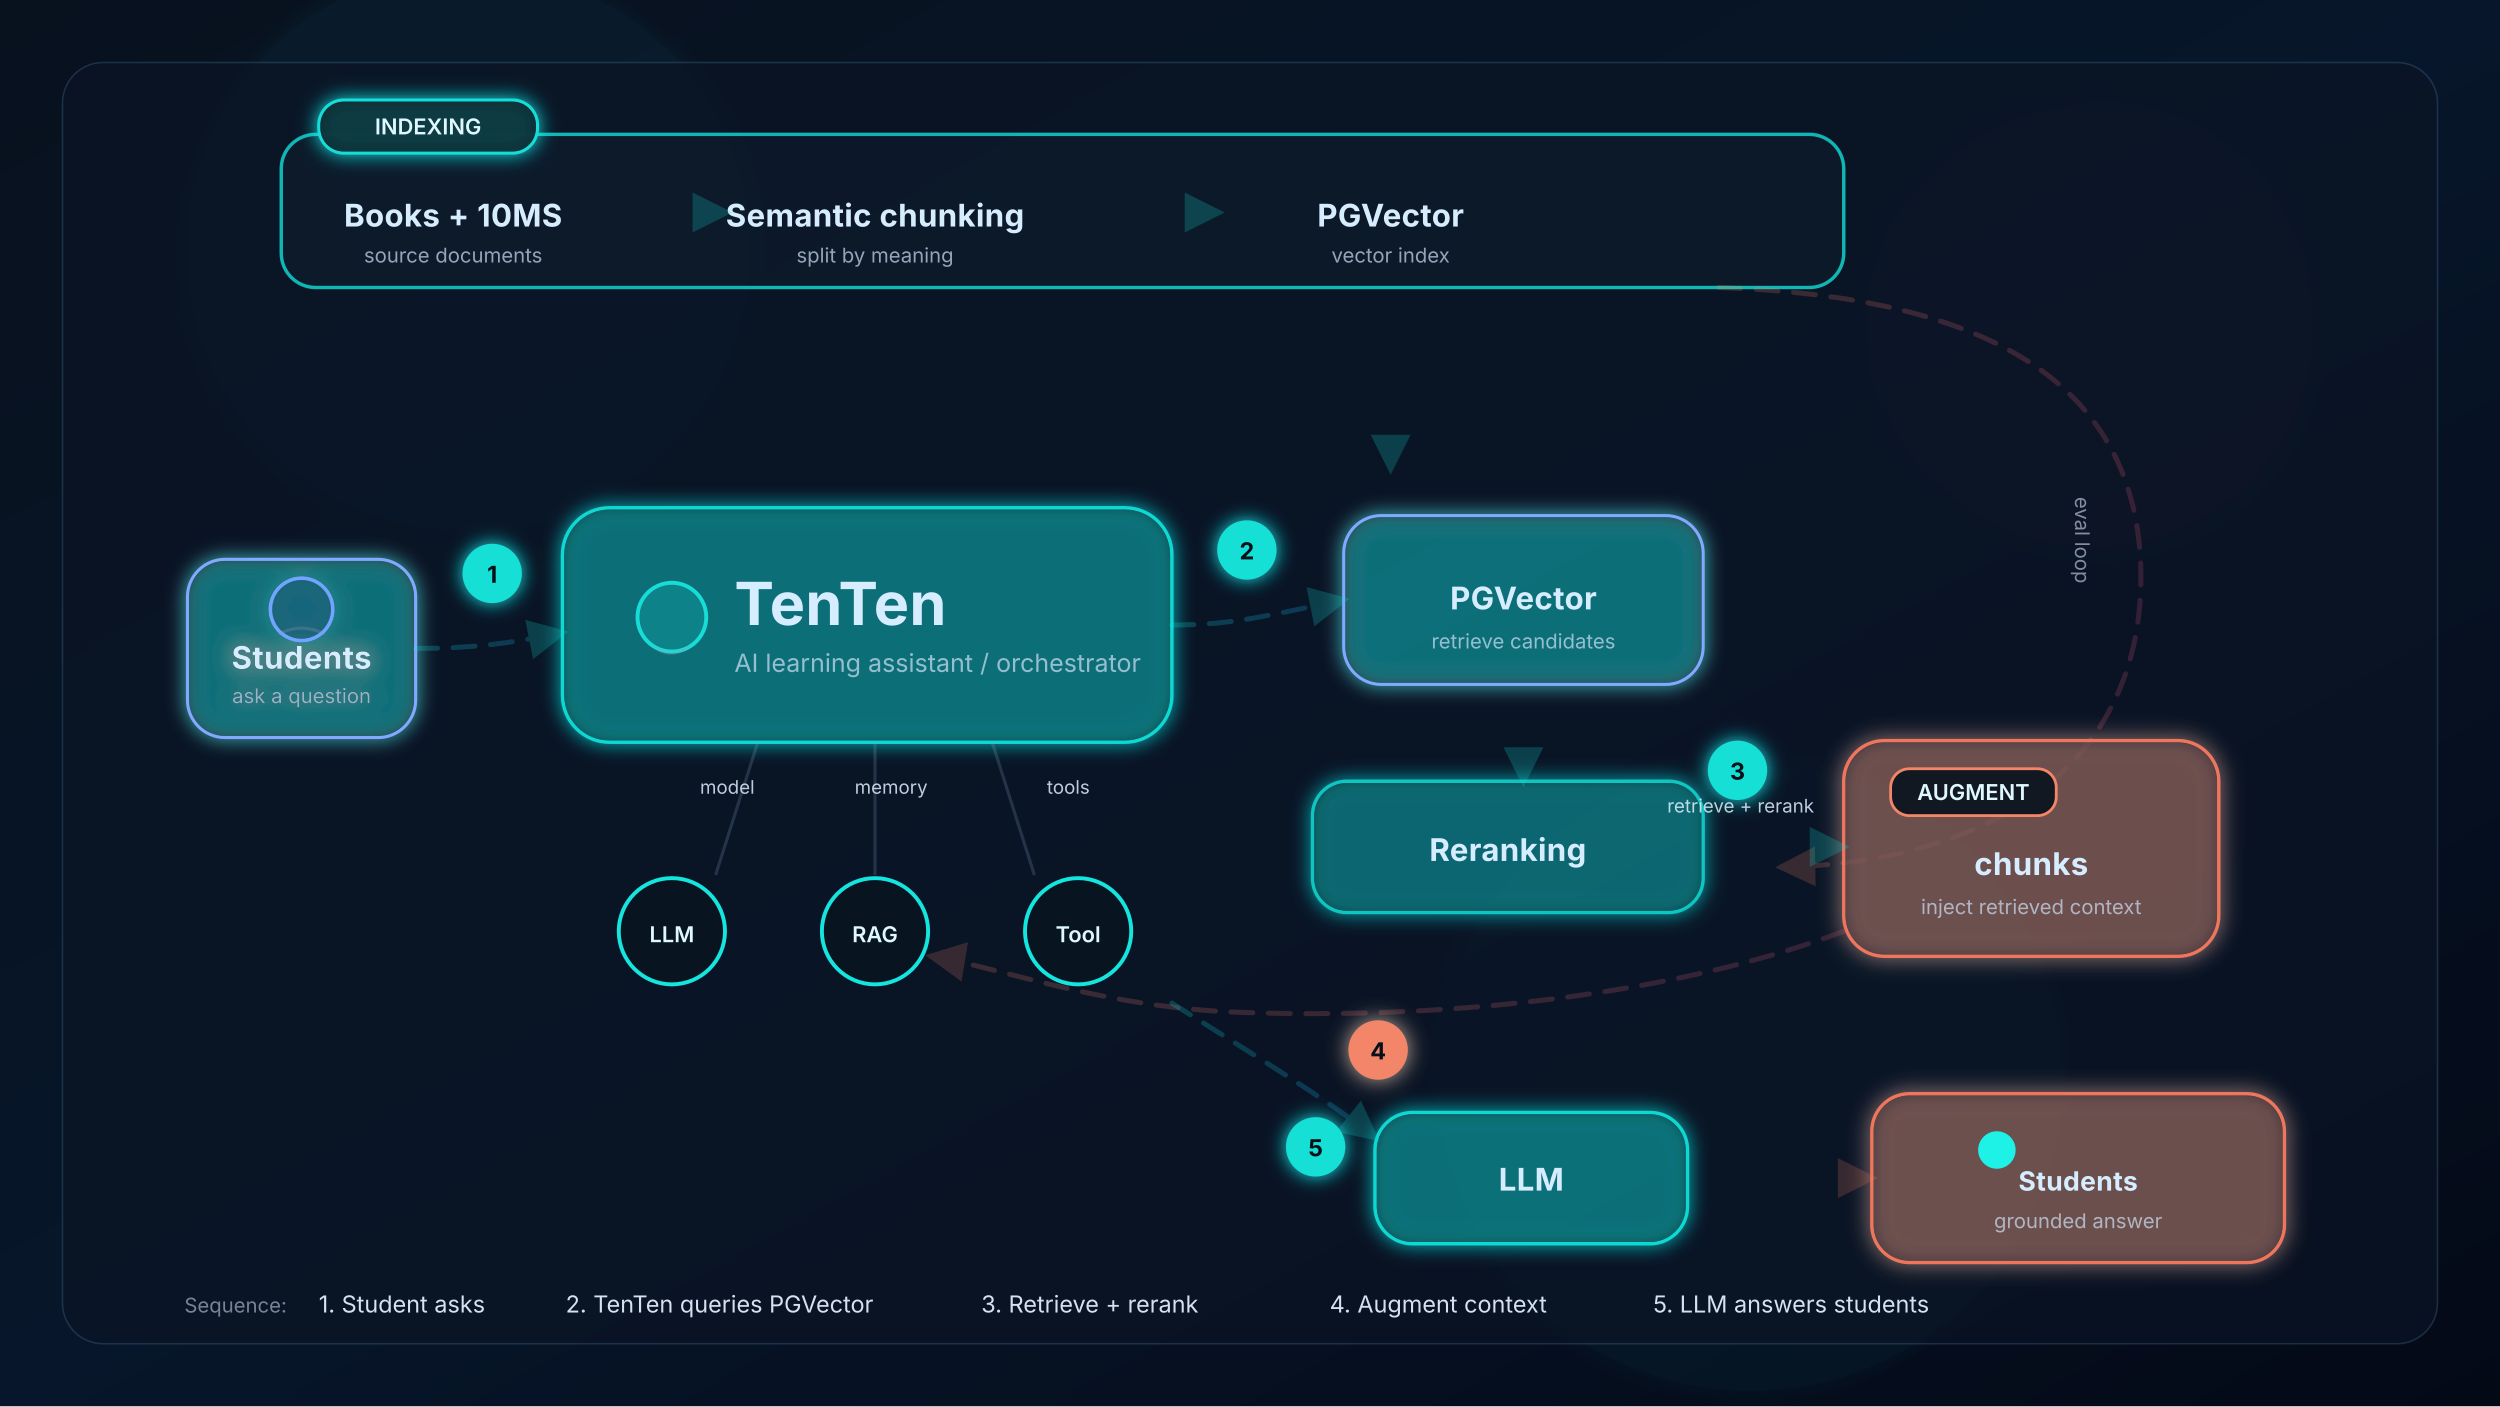
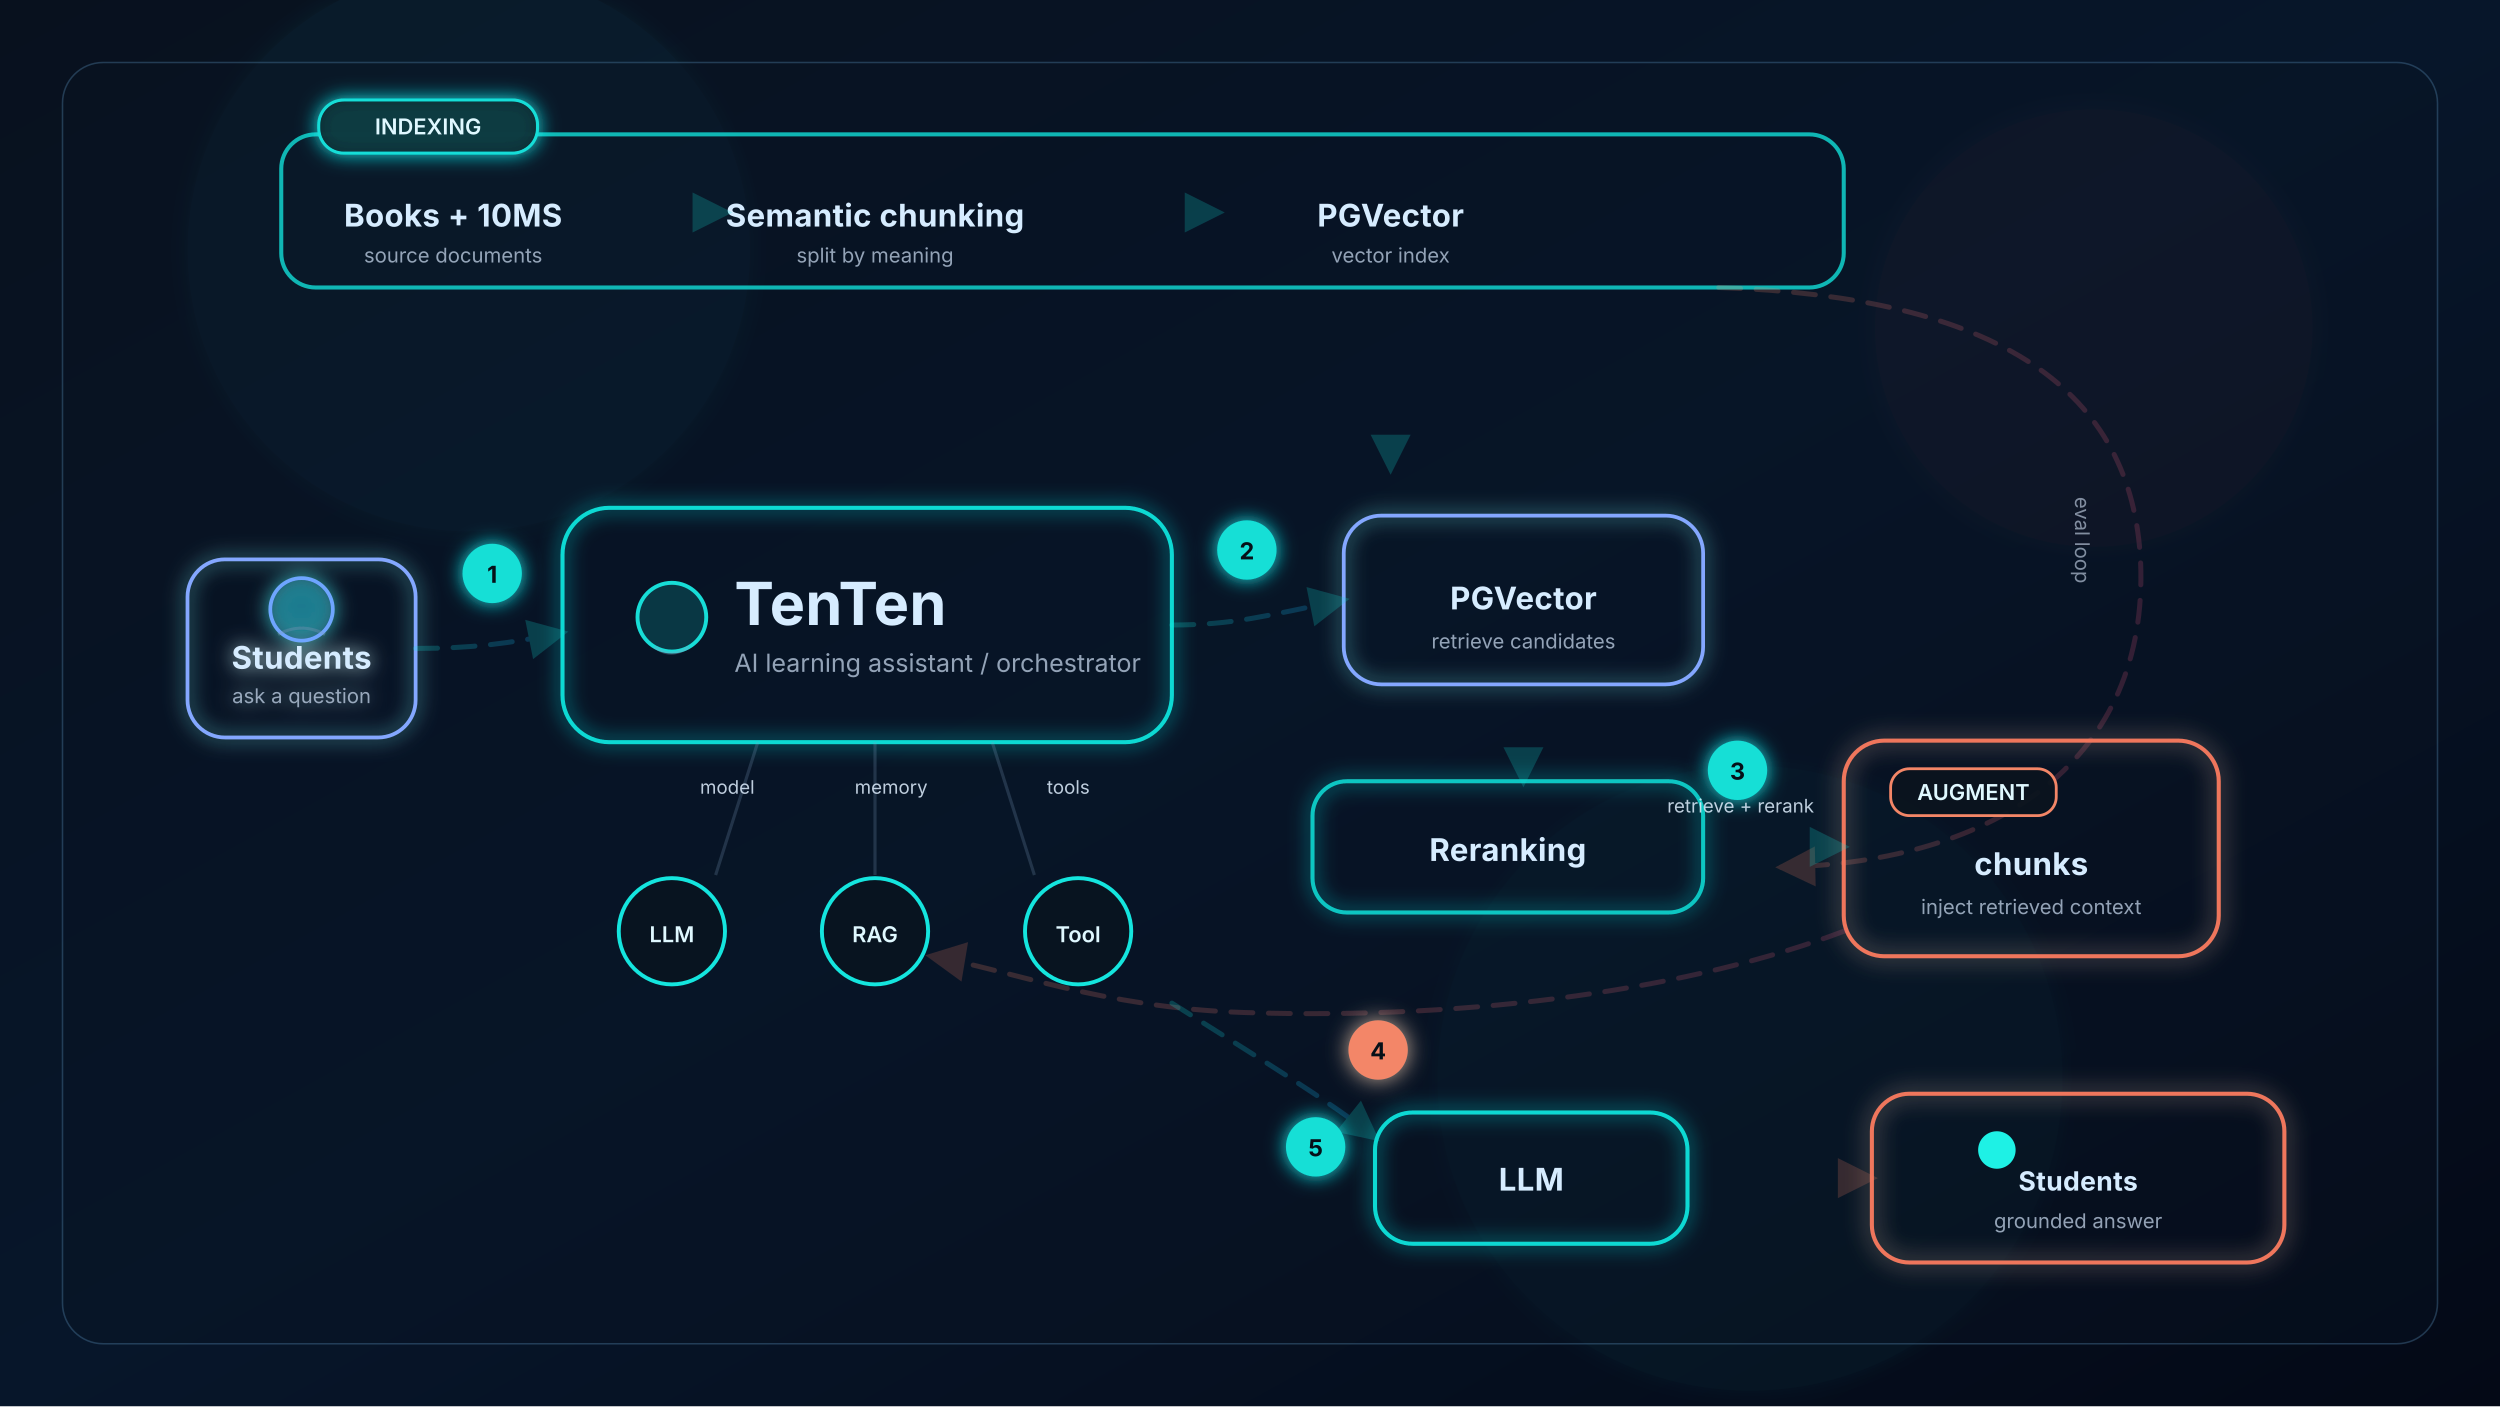
<svg xmlns="http://www.w3.org/2000/svg" width="1600" height="900" viewBox="0 0 1600 900" role="img" aria-labelledby="title desc">
  <defs>
    <linearGradient id="bg" x1="0" y1="0" x2="1" y2="1">
      <stop offset="0%" stop-color="#08111e" />
      <stop offset="50%" stop-color="#07162a" />
      <stop offset="100%" stop-color="#040916" />
    </linearGradient>
    <linearGradient id="cyanStroke" x1="0" y1="0" x2="1" y2="0">
      <stop offset="0%" stop-color="#12e8dd" />
      <stop offset="100%" stop-color="#1aa8ff" />
    </linearGradient>
    <linearGradient id="orangeStroke" x1="0" y1="0" x2="1" y2="0">
      <stop offset="0%" stop-color="#ff8d68" />
      <stop offset="100%" stop-color="#e3567c" />
    </linearGradient>
    <filter id="softGlow" x="-50%" y="-50%" width="200%" height="200%">
      <feGaussianBlur stdDeviation="6" result="blur" />
      <feColorMatrix in="blur" type="matrix" values="1 0 0 0 0  0 1 0 0 0.85  0 0 1 0 0.95  0 0 0 0.9 0" />
      <feMerge>
        <feMergeNode />
        <feMergeNode in="SourceGraphic" />
      </feMerge>
    </filter>
    <filter id="orangeGlow" x="-50%" y="-50%" width="200%" height="200%">
      <feGaussianBlur stdDeviation="7" result="blur" />
      <feColorMatrix in="blur" type="matrix" values="1 0 0 0 0.95  0 1 0 0 0.45  0 0 1 0 0.35  0 0 0 0.8 0" />
      <feMerge>
        <feMergeNode />
        <feMergeNode in="SourceGraphic" />
      </feMerge>
    </filter>
    <marker id="arrowCyan" viewBox="0 0 10 10" refX="8.5" refY="5" markerWidth="8" markerHeight="8" orient="auto-start-reverse">
      <path d="M 0 0 L 10 5 L 0 10 z" fill="#11d9d3" />
    </marker>
    <marker id="arrowOrange" viewBox="0 0 10 10" refX="8.5" refY="5" markerWidth="8" markerHeight="8" orient="auto-start-reverse">
      <path d="M 0 0 L 10 5 L 0 10 z" fill="#f07c5f" />
    </marker>
    <style>
      text { font-family: Inter, ui-sans-serif, system-ui, -apple-system, Segoe UI, Roboto, Arial, sans-serif; }
-       .panel { fill: rgba(10, 20, 36, 0.72); stroke: rgba(80, 130, 170, 0.28); }
-       .boxCyan { fill: rgba(15, 29, 44, 0.68); stroke: #11d9d3; stroke-width: 2.2; }
-       .boxBlue { fill: rgba(15, 29, 44, 0.68); stroke: #84a7ff; stroke-width: 2; }
-       .boxOrange { fill: rgba(17, 20, 36, 0.64); stroke: #ef765b; stroke-width: 2.2; }
+       .panel { fill: rgba(10, 20, 36, 0.38); stroke: rgba(80, 130, 170, 0.38); }
+       .boxCyan { fill: none; stroke: #11d9d3; stroke-width: 2.6; }
+       .boxBlue { fill: none; stroke: #84a7ff; stroke-width: 2.4; }
+       .boxOrange { fill: none; stroke: #ef765b; stroke-width: 2.6; }
      .title { fill: #d6ecff; font-size: 20px; font-weight: 650; letter-spacing: 0.2px; }
      .subtitle { fill: rgba(207, 224, 246, 0.7); font-size: 13px; }
-       .body { fill: #e8f3ff; font-size: 15px; }
      .muted { fill: rgba(202, 216, 235, 0.62); font-size: 13px; }
      .small { fill: rgba(225, 240, 255, 0.84); font-size: 12px; }
      .badgeText { fill: #061018; font-size: 15px; font-weight: 700; }
      .badgeCyan { fill: #12dfd6; }
      .badgeOrange { fill: #f38667; }
      .chip { fill: rgba(9, 21, 35, 0.95); stroke: #17ddd7; stroke-width: 2; }
      .chipText { fill: #dff8ff; font-size: 14px; font-weight: 600; }
      .stepPath { fill: none; stroke: url(#cyanStroke); stroke-width: 3.2; stroke-linecap: round; stroke-linejoin: round; marker-end: url(#arrowCyan); stroke-dasharray: 14 10; opacity: 0.22; }
      .stepPathOrange { fill: none; stroke: url(#orangeStroke); stroke-width: 3.2; stroke-linecap: round; stroke-linejoin: round; marker-end: url(#arrowOrange); stroke-dasharray: 14 10; opacity: 0.2; }
      .ghostLine { fill: none; stroke: rgba(126,162,193,0.35); stroke-width: 2; }
      .dotCyan { fill: #1ef1e5; }
      .dotOrange { fill: #f38566; }
      .pulseNode { animation: nodePulse 12s ease-in-out infinite; }
      .dash { animation: dashMove 1.6s linear infinite; }
      .s1 { animation: dashMove 1.6s linear infinite, glow1 12s ease-in-out infinite; }
      .s2 { animation: dashMove 1.6s linear infinite, glow2 12s ease-in-out infinite; }
      .s3 { animation: dashMove 1.6s linear infinite, glow3 12s ease-in-out infinite; }
      .s4 { animation: dashMove 1.6s linear infinite, glow4 12s ease-in-out infinite; }
      .s5 { animation: dashMove 1.6s linear infinite, glow5 12s ease-in-out infinite; }
      .topFlow { animation: dashMove 1.8s linear infinite, glowTop 12s ease-in-out infinite; }
      .loopFlow { animation: dashMove 1.8s linear infinite, glowLoop 12s ease-in-out infinite; }
      .stage1 { animation: fill1 12s ease-in-out infinite; }
      .stage2 { animation: fill2 12s ease-in-out infinite; }
      .stage3 { animation: fill3 12s ease-in-out infinite; }
      .stage4 { animation: fill4 12s ease-in-out infinite; }
      .stage5 { animation: fill5 12s ease-in-out infinite; }
      .flowDot1 { opacity: 0; animation: dot1 12s linear infinite; }
      .flowDot2 { opacity: 0; animation: dot2 12s linear infinite; }
      .flowDot3 { opacity: 0; animation: dot3 12s linear infinite; }
      .flowDot4 { opacity: 0; animation: dot4 12s linear infinite; }
      .flowDot5 { opacity: 0; animation: dot5 12s linear infinite; }
      .breath { animation: breathe 4s ease-in-out infinite; }
      .slowBreath { animation: breathe 5.5s ease-in-out infinite; }

      @keyframes dashMove { from { stroke-dashoffset: 0; } to { stroke-dashoffset: -48; } }
      @keyframes breathe { 0%,100% { opacity: .8; } 50% { opacity: 1; } }
      @keyframes nodePulse { 0%,100% { transform: scale(1); } 50% { transform: scale(1.04); } }

      @keyframes glowTop {
        0%,6% { opacity: 0.18; stroke-width: 3.2; }
        8%,18% { opacity: 0.95; stroke-width: 4.8; }
        20%,100% { opacity: 0.18; stroke-width: 3.2; }
      }
      @keyframes glowLoop {
        0%,18% { opacity: 0.16; stroke-width: 3.2; }
        20%,28% { opacity: 0.85; stroke-width: 4.4; }
        30%,100% { opacity: 0.16; stroke-width: 3.2; }
      }
      @keyframes glow1 {
        0%,18% { opacity: 0.16; stroke-width: 3.2; }
        20%,32% { opacity: 1; stroke-width: 4.8; }
        34%,100% { opacity: 0.16; stroke-width: 3.2; }
      }
      @keyframes glow2 {
        0%,32% { opacity: 0.16; stroke-width: 3.2; }
        34%,46% { opacity: 1; stroke-width: 4.8; }
        48%,100% { opacity: 0.16; stroke-width: 3.2; }
      }
      @keyframes glow3 {
        0%,46% { opacity: 0.16; stroke-width: 3.2; }
        48%,62% { opacity: 1; stroke-width: 4.8; }
        64%,100% { opacity: 0.16; stroke-width: 3.2; }
      }
      @keyframes glow4 {
        0%,62% { opacity: 0.16; stroke-width: 3.2; }
        64%,76% { opacity: 1; stroke-width: 4.8; }
        78%,100% { opacity: 0.16; stroke-width: 3.2; }
      }
      @keyframes glow5 {
        0%,76% { opacity: 0.12; stroke-width: 3.2; }
        78%,95% { opacity: 1; stroke-width: 4.8; }
        97%,100% { opacity: 0.12; stroke-width: 3.2; }
      }

      @keyframes fill1 {
        0%,18% { stroke-opacity: 0.45; fill-opacity: 0.72; }
        20%,32% { stroke-opacity: 1; fill-opacity: 0.94; }
        34%,100% { stroke-opacity: 0.45; fill-opacity: 0.72; }
      }
      @keyframes fill2 {
        0%,32% { stroke-opacity: 0.45; fill-opacity: 0.72; }
        34%,46% { stroke-opacity: 1; fill-opacity: 0.94; }
        48%,100% { stroke-opacity: 0.45; fill-opacity: 0.72; }
      }
      @keyframes fill3 {
        0%,46% { stroke-opacity: 0.45; fill-opacity: 0.72; }
        48%,62% { stroke-opacity: 1; fill-opacity: 0.94; }
        64%,100% { stroke-opacity: 0.45; fill-opacity: 0.72; }
      }
      @keyframes fill4 {
        0%,62% { stroke-opacity: 0.45; fill-opacity: 0.72; }
        64%,76% { stroke-opacity: 1; fill-opacity: 0.94; }
        78%,100% { stroke-opacity: 0.45; fill-opacity: 0.72; }
      }
      @keyframes fill5 {
        0%,76% { stroke-opacity: 0.45; fill-opacity: 0.72; }
        78%,95% { stroke-opacity: 1; fill-opacity: 0.94; }
        97%,100% { stroke-opacity: 0.45; fill-opacity: 0.72; }
      }

      @keyframes dot1 {
        0%,19% { opacity: 0; }
        20%,31% { opacity: 1; }
        32%,100% { opacity: 0; }
      }
      @keyframes dot2 {
        0%,33% { opacity: 0; }
        34%,45% { opacity: 1; }
        46%,100% { opacity: 0; }
      }
      @keyframes dot3 {
        0%,47% { opacity: 0; }
        48%,61% { opacity: 1; }
        62%,100% { opacity: 0; }
      }
      @keyframes dot4 {
        0%,63% { opacity: 0; }
        64%,75% { opacity: 1; }
        76%,100% { opacity: 0; }
      }
      @keyframes dot5 {
        0%,77% { opacity: 0; }
        78%,95% { opacity: 1; }
        96%,100% { opacity: 0; }
      }
    </style>
  </defs>
  <rect width="1600" height="900" fill="url(#bg)" />
  <circle cx="300" cy="160" r="180" fill="#0db2d2" opacity="0.06" filter="url(#softGlow)" />
  <circle cx="1340" cy="210" r="140" fill="#ea6b60" opacity="0.05" filter="url(#orangeGlow)" />
  <circle cx="1120" cy="690" r="200" fill="#11d9d3" opacity="0.04" filter="url(#softGlow)" />
  <rect x="40" y="40" width="1520" height="820" rx="26" class="panel" />
  <g>
    <rect x="180" y="86" width="1000" height="98" rx="22" class="boxCyan" opacity="0.82" />
    <rect x="204" y="64" width="140" height="34" rx="16" class="chip" filter="url(#softGlow)" />
    <text x="274" y="86" text-anchor="middle" class="chipText">INDEXING</text>
    <text x="290" y="145" text-anchor="middle" class="title">Books + 10MS</text>
    <text x="290" y="168" text-anchor="middle" class="subtitle">source documents</text>
    <text x="560" y="145" text-anchor="middle" class="title">Semantic chunking</text>
    <text x="560" y="168" text-anchor="middle" class="subtitle">split by meaning</text>
    <text x="890" y="145" text-anchor="middle" class="title">PGVector</text>
    <text x="890" y="168" text-anchor="middle" class="subtitle">vector index</text>
    <path class="stepPath topFlow" d="M 375 136 L 465 136" />
    <path class="stepPath topFlow" d="M 687 136 L 780 136" />
    <circle cx="420" cy="136" r="6.5" class="dotCyan flowDot1" filter="url(#softGlow)">
      <animateMotion dur="12s" repeatCount="indefinite" path="M 375 136 L 465 136" />
    </circle>
    <circle cx="735" cy="136" r="6.5" class="dotCyan flowDot2" filter="url(#softGlow)">
      <animateMotion dur="12s" repeatCount="indefinite" path="M 687 136 L 780 136" />
    </circle>
  </g>
  <g>
    <path d="M 1100 184 C 1280 190, 1365 250, 1370 360 C 1375 485, 1280 552, 1140 555" class="stepPathOrange loopFlow" />
    <text x="1328" y="318" class="muted" transform="rotate(90 1328 318)">eval loop</text>
  </g>
  <path d="M 890 184 L 890 300" class="stepPath topFlow" />
  <g class="stage1" filter="url(#softGlow)">
    <rect x="120" y="358" width="146" height="114" rx="24" class="boxBlue" />
    <circle cx="193" cy="390" r="20" fill="rgba(32,74,118,0.58)" stroke="#6ea5ff" stroke-width="2.4" />
    <path d="M 178 406 q 15 -8 30 0" class="ghostLine" />
    <text x="193" y="428" text-anchor="middle" class="title">Students</text>
    <text x="193" y="450" text-anchor="middle" class="subtitle">ask a question</text>
  </g>
  <g class="stage2">
    <rect x="360" y="325" width="390" height="150" rx="30" class="boxCyan" filter="url(#softGlow)" />
    <circle cx="430" cy="395" r="22" fill="rgba(17, 217, 211, 0.18)" stroke="#17ddd7" stroke-width="2.5" class="breath" />
    <path d="M 419 414 q 10 8 22 0" class="ghostLine" />
    <text x="470" y="400" class="title" style="font-size:38px;">TenTen</text>
    <text x="470" y="430" class="subtitle" style="font-size:16px;">AI learning assistant / orchestrator</text>
    <path d="M 485 475 L 458 560" class="ghostLine" opacity="0.65" />
    <path d="M 560 475 L 560 560" class="ghostLine" opacity="0.65" />
    <path d="M 635 475 L 662 560" class="ghostLine" opacity="0.65" />
    <text x="448" y="508" class="small">model</text>
    <text x="547" y="508" class="small">memory</text>
    <text x="670" y="508" class="small">tools</text>
    <circle cx="430" cy="596" r="34" fill="rgba(8,20,32,0.9)" stroke="#14e5de" stroke-width="2.5" class="slowBreath" />
    <circle cx="560" cy="596" r="34" fill="rgba(8,20,32,0.9)" stroke="#14e5de" stroke-width="2.5" class="slowBreath" />
    <circle cx="690" cy="596" r="34" fill="rgba(8,20,32,0.9)" stroke="#14e5de" stroke-width="2.5" class="slowBreath" />
    <text x="430" y="603" text-anchor="middle" class="chipText">LLM</text>
    <text x="560" y="603" text-anchor="middle" class="chipText">RAG</text>
    <text x="690" y="603" text-anchor="middle" class="chipText">Tool</text>
  </g>
  <g class="stage3">
    <rect x="860" y="330" width="230" height="108" rx="24" class="boxBlue" filter="url(#softGlow)" />
    <text x="975" y="390" text-anchor="middle" class="title">PGVector</text>
    <text x="975" y="415" text-anchor="middle" class="subtitle">retrieve candidates</text>
  </g>
  <g class="stage3">
    <rect x="840" y="500" width="250" height="84" rx="22" class="boxCyan" opacity="0.9" filter="url(#softGlow)" />
    <text x="965" y="551" text-anchor="middle" class="title">Reranking</text>
  </g>
  <g class="stage4">
    <rect x="1180" y="474" width="240" height="138" rx="26" class="boxOrange" filter="url(#orangeGlow)" />
    <rect x="1210" y="492" width="106" height="30" rx="12" fill="rgba(10,20,30,0.92)" stroke="#f38667" stroke-width="1.8" />
    <text x="1263" y="512" text-anchor="middle" class="chipText">AUGMENT</text>
    <text x="1300" y="560" text-anchor="middle" class="title">chunks</text>
    <text x="1300" y="585" text-anchor="middle" class="subtitle">inject retrieved context</text>
  </g>
  <g class="stage5">
    <rect x="880" y="712" width="200" height="84" rx="24" class="boxCyan" filter="url(#softGlow)" />
    <text x="980" y="762" text-anchor="middle" class="title">LLM</text>
  </g>
  <g class="stage5">
    <rect x="1198" y="700" width="264" height="108" rx="24" class="boxOrange" filter="url(#orangeGlow)" />
    <circle cx="1278" cy="736" r="12" class="dotCyan breath" />
    <text x="1330" y="762" text-anchor="middle" class="title" style="font-size:17px;">Students</text>
    <text x="1330" y="786" text-anchor="middle" class="subtitle">grounded answer</text>
  </g>
  <g>
    <path d="M 266 415 C 302 415, 325 412, 360 405" class="stepPath s1" />
    <circle cx="312" cy="404" r="8" class="dotCyan flowDot1" filter="url(#softGlow)">
      <animateMotion dur="12s" repeatCount="indefinite" path="M 266 415 C 302 415, 325 412, 360 405" />
    </circle>
    <circle cx="315" cy="367" r="19" class="badgeCyan" filter="url(#softGlow)" />
    <text x="315" y="373" text-anchor="middle" class="badgeText">1</text>
    <path d="M 750 400 C 790 400, 810 394, 860 384" class="stepPath s2" />
    <circle cx="800" cy="390" r="8" class="dotCyan flowDot2" filter="url(#softGlow)">
      <animateMotion dur="12s" repeatCount="indefinite" path="M 750 400 C 790 400, 810 394, 860 384" />
    </circle>
    <circle cx="798" cy="352" r="19" class="badgeCyan" filter="url(#softGlow)" />
    <text x="798" y="358" text-anchor="middle" class="badgeText">2</text>
    <path d="M 975 438 L 975 500" class="stepPath s3" />
    <path d="M 1090 542 L 1180 542" class="stepPath s3" />
    <circle cx="974" cy="472" r="8" class="dotCyan flowDot3" filter="url(#softGlow)">
      <animateMotion dur="12s" repeatCount="indefinite" path="M 975 438 L 975 500" />
    </circle>
    <circle cx="1138" cy="541" r="8" class="dotCyan flowDot3" filter="url(#softGlow)">
      <animateMotion dur="12s" repeatCount="indefinite" path="M 1090 542 L 1180 542" />
    </circle>
    <circle cx="1112" cy="493" r="19" class="badgeCyan" filter="url(#softGlow)" />
    <text x="1112" y="499" text-anchor="middle" class="badgeText">3</text>
    <text x="1114" y="520" text-anchor="middle" class="small">retrieve + rerank</text>
    <path d="M 1180 596 C 1085 632, 946 653, 796 648 C 705 645, 644 620, 596 612" class="stepPathOrange s4" />
    <circle cx="1040" cy="646" r="8" class="dotOrange flowDot4" filter="url(#orangeGlow)">
      <animateMotion dur="12s" repeatCount="indefinite" path="M 1180 596 C 1085 632, 946 653, 796 648 C 705 645, 644 620, 596 612" />
    </circle>
    <circle cx="882" cy="672" r="19" class="badgeOrange" filter="url(#orangeGlow)" />
    <text x="882" y="678" text-anchor="middle" class="badgeText">4</text>
    <path d="M 750 642 C 810 680, 850 704, 880 728" class="stepPath s5" />
    <path d="M 1080 754 L 1198 754" class="stepPathOrange s5" />
    <circle cx="822" cy="690" r="8" class="dotCyan flowDot5" filter="url(#softGlow)">
      <animateMotion dur="12s" repeatCount="indefinite" path="M 750 642 C 810 680, 850 704, 880 728" />
    </circle>
    <circle cx="1160" cy="754" r="8" class="dotOrange flowDot5" filter="url(#orangeGlow)">
      <animateMotion dur="12s" repeatCount="indefinite" path="M 1080 754 L 1198 754" />
    </circle>
    <circle cx="842" cy="734" r="19" class="badgeCyan" filter="url(#softGlow)" />
    <text x="842" y="740" text-anchor="middle" class="badgeText">5</text>
  </g>
-   <g opacity="0.92">
-     <text x="118" y="840" class="muted">Sequence:</text>
-     <text x="204" y="840" class="body">1. Student asks</text>
-     <text x="362" y="840" class="body">2. TenTen queries PGVector</text>
-     <text x="628" y="840" class="body">3. Retrieve + rerank</text>
-     <text x="851" y="840" class="body">4. Augment context</text>
-     <text x="1058" y="840" class="body">5. LLM answers students</text>
-   </g>
</svg>
